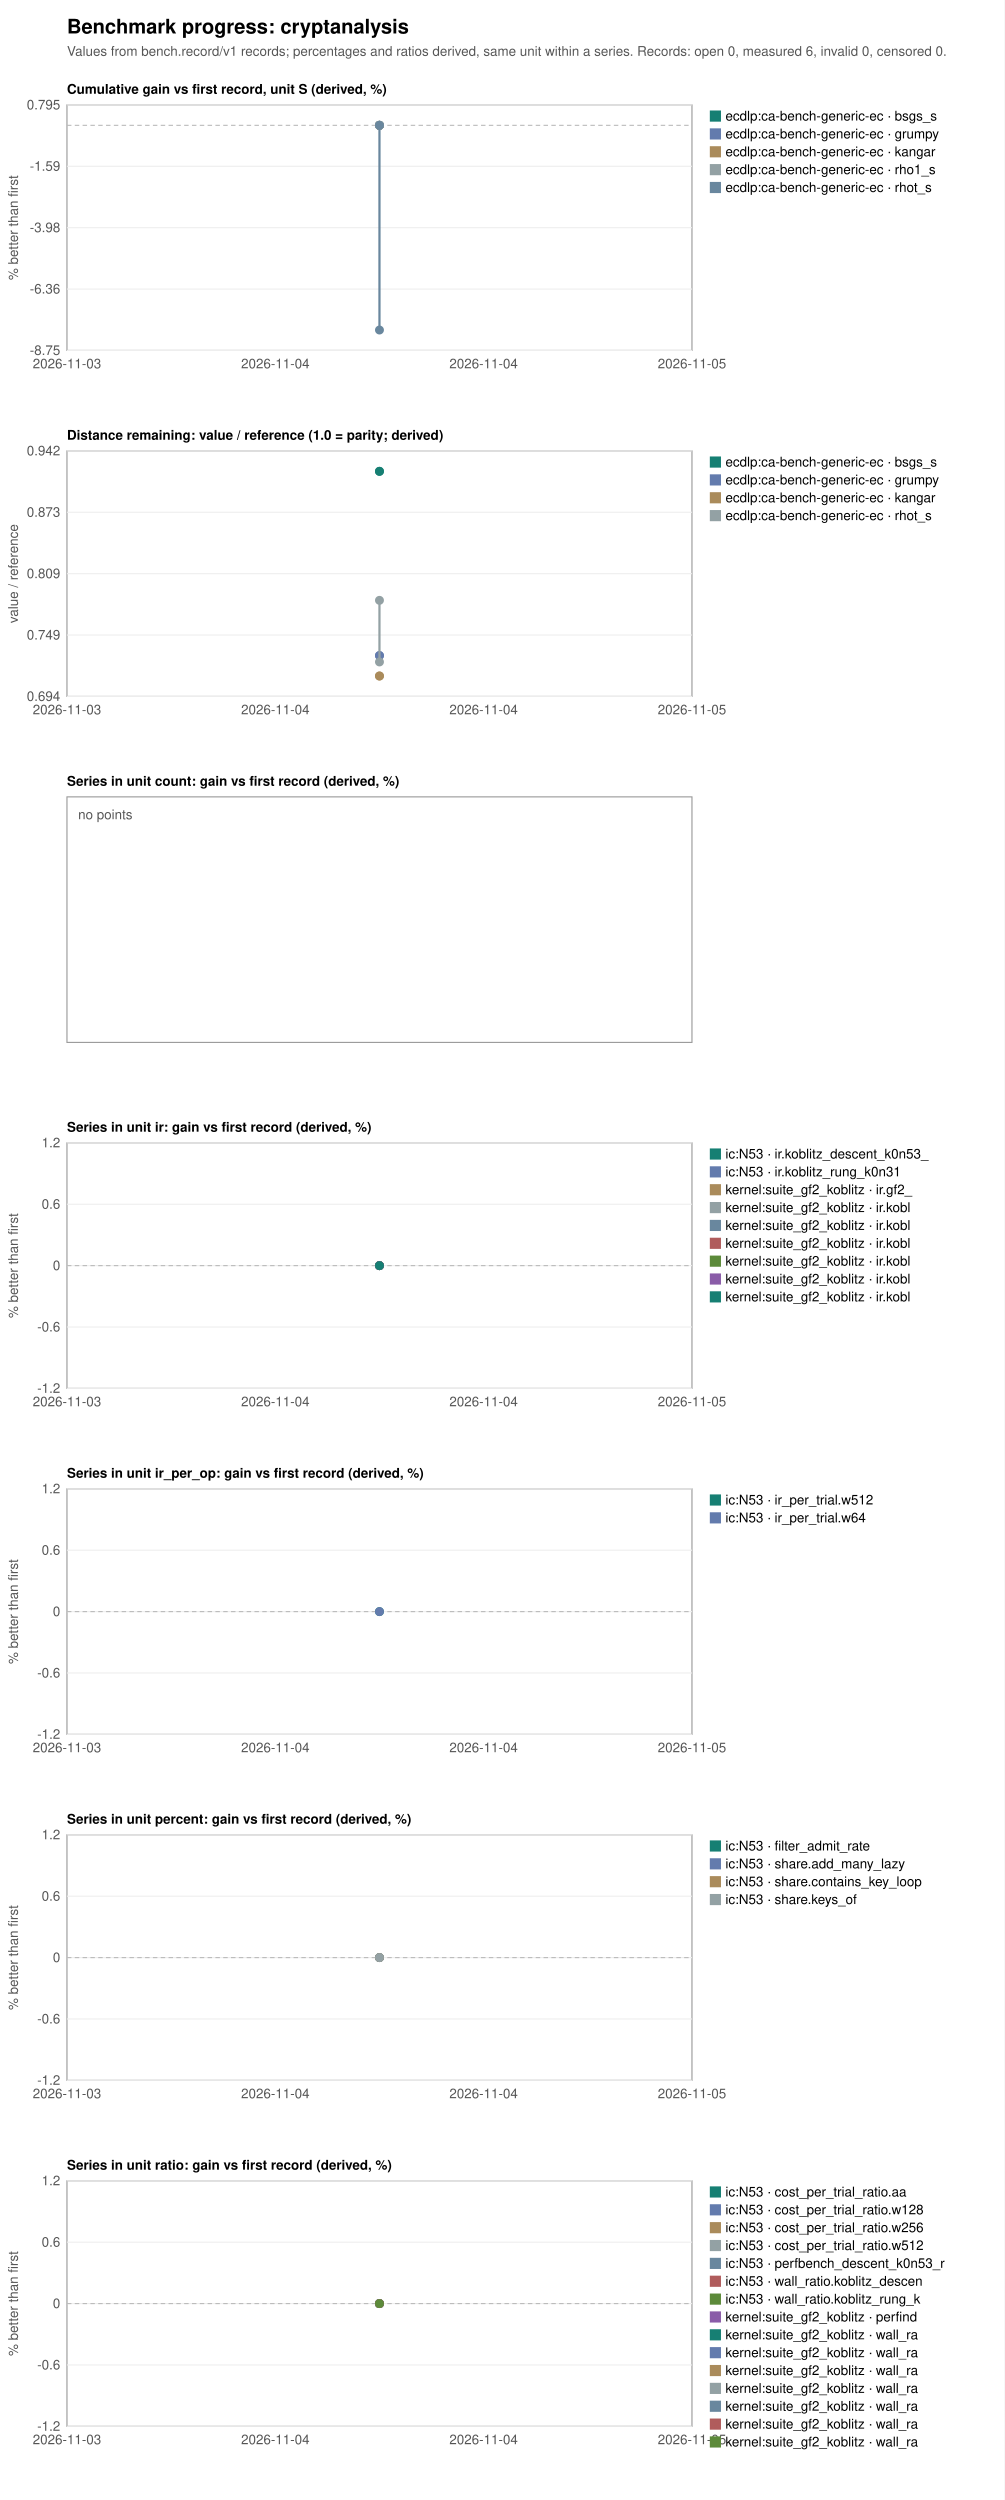
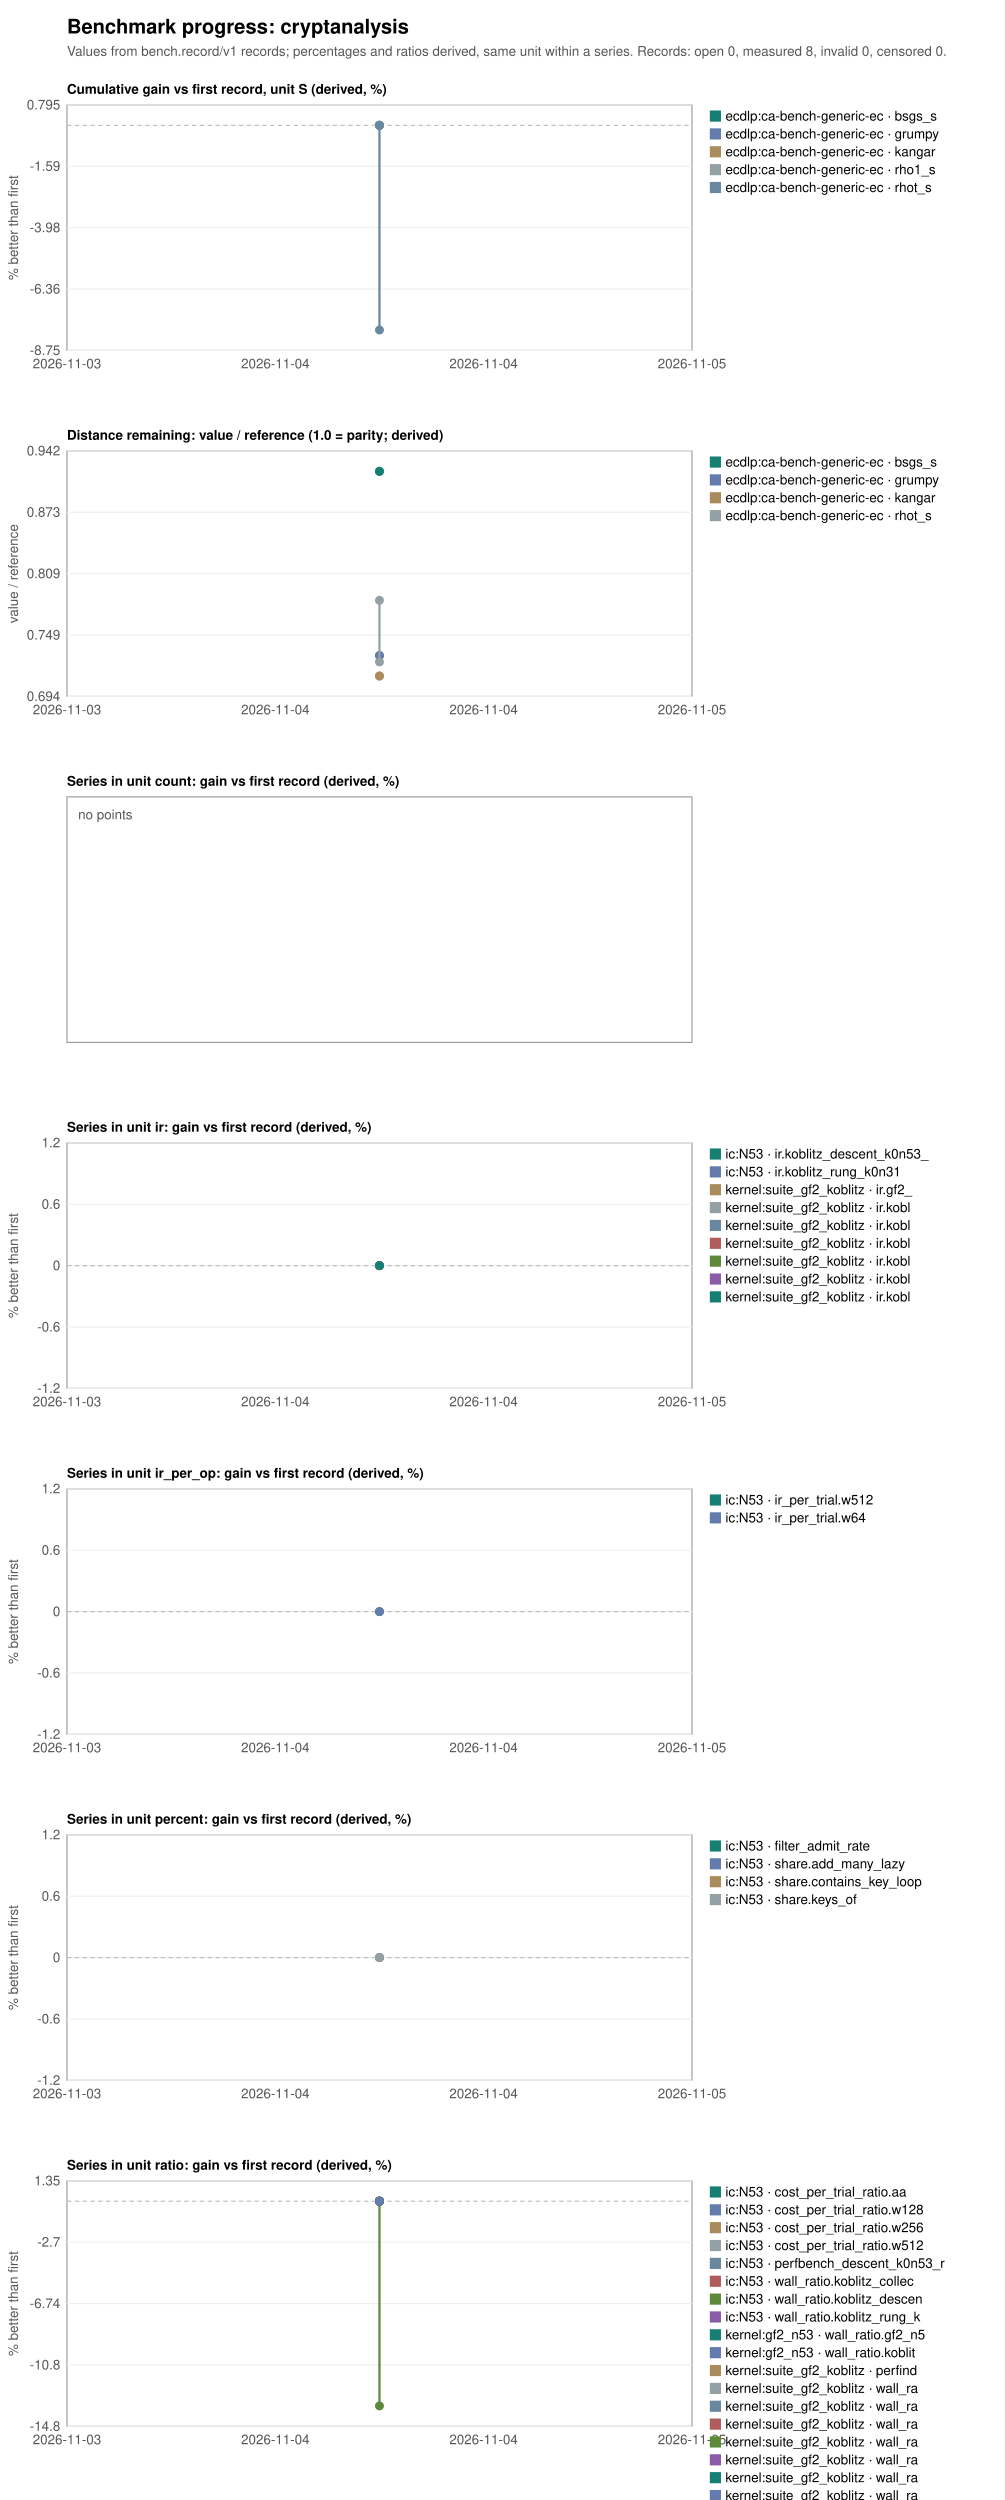
<svg xmlns="http://www.w3.org/2000/svg" width="900" height="2240" viewBox="0 0 900 2240" font-family="Helvetica, Arial, sans-serif" font-size="12">
  <rect width="900" height="2240" fill="white" />
  <text x="60" y="30" font-size="18" font-weight="bold">Benchmark progress: cryptanalysis</text>
-   <text x="60" y="50" fill="#555">Values from bench.record/v1 records; percentages and ratios derived, same unit within a series. Records: open 0, measured 6, invalid 0, censored 0.</text>
+   <text x="60" y="50" fill="#555">Values from bench.record/v1 records; percentages and ratios derived, same unit within a series. Records: open 0, measured 8, invalid 0, censored 0.</text>
  <text x="60" y="84" font-weight="bold">Cumulative gain vs first record, unit S (derived, %)</text>
  <rect x="60" y="94" width="560" height="220" fill="none" stroke="#999" />
  <line x1="60" y1="314.0" x2="620" y2="314.0" stroke="#eee" />
  <text x="54" y="318.0" text-anchor="end" fill="#555">-8.75</text>
  <line x1="60" y1="259.0" x2="620" y2="259.0" stroke="#eee" />
  <text x="54" y="263.0" text-anchor="end" fill="#555">-6.36</text>
  <line x1="60" y1="204.0" x2="620" y2="204.0" stroke="#eee" />
  <text x="54" y="208.0" text-anchor="end" fill="#555">-3.98</text>
  <line x1="60" y1="149.0" x2="620" y2="149.0" stroke="#eee" />
  <text x="54" y="153.0" text-anchor="end" fill="#555">-1.59</text>
  <line x1="60" y1="94.0" x2="620" y2="94.0" stroke="#eee" />
  <text x="54" y="98.0" text-anchor="end" fill="#555">0.795</text>
  <text x="60.0" y="330" text-anchor="middle" fill="#555">2026-11-03</text>
  <text x="246.7" y="330" text-anchor="middle" fill="#555">2026-11-04</text>
  <text x="433.3" y="330" text-anchor="middle" fill="#555">2026-11-04</text>
  <text x="620.0" y="330" text-anchor="middle" fill="#555">2026-11-05</text>
  <line x1="60" y1="112.3" x2="620" y2="112.3" stroke="#bbb" stroke-dasharray="4 3" />
  <text transform="translate(16,204.0) rotate(-90)" text-anchor="middle" fill="#555">% better than first</text>
  <polyline fill="none" stroke="#167f73" stroke-width="2" points="340.0,112.3 340.0,112.3" />
  <circle cx="340.0" cy="112.3" r="4" fill="#167f73" />
  <circle cx="340.0" cy="112.3" r="4" fill="#167f73" />
  <rect x="636" y="99" width="10" height="10" fill="#167f73" />
  <text x="650" y="108">ecdlp:ca-bench-generic-ec · bsgs_s</text>
  <polyline fill="none" stroke="#637bad" stroke-width="2" points="340.0,112.3 340.0,112.3" />
  <circle cx="340.0" cy="112.3" r="4" fill="#637bad" />
  <circle cx="340.0" cy="112.3" r="4" fill="#637bad" />
  <rect x="636" y="115" width="10" height="10" fill="#637bad" />
  <text x="650" y="124">ecdlp:ca-bench-generic-ec · grumpy</text>
  <polyline fill="none" stroke="#aa8b5b" stroke-width="2" points="340.0,112.3 340.0,112.3" />
  <circle cx="340.0" cy="112.3" r="4" fill="#aa8b5b" />
  <circle cx="340.0" cy="112.3" r="4" fill="#aa8b5b" />
  <rect x="636" y="131" width="10" height="10" fill="#aa8b5b" />
  <text x="650" y="140">ecdlp:ca-bench-generic-ec · kangar</text>
  <polyline fill="none" stroke="#93a1a4" stroke-width="2" points="340.0,112.3 340.0,112.3" />
  <circle cx="340.0" cy="112.3" r="4" fill="#93a1a4" />
  <circle cx="340.0" cy="112.3" r="4" fill="#93a1a4" />
  <rect x="636" y="147" width="10" height="10" fill="#93a1a4" />
  <text x="650" y="156">ecdlp:ca-bench-generic-ec · rho1_s</text>
  <polyline fill="none" stroke="#69879e" stroke-width="2" points="340.0,112.3 340.0,295.7" />
  <circle cx="340.0" cy="112.3" r="4" fill="#69879e" />
  <circle cx="340.0" cy="295.7" r="4" fill="#69879e" />
  <rect x="636" y="163" width="10" height="10" fill="#69879e" />
  <text x="650" y="172">ecdlp:ca-bench-generic-ec · rhot_s</text>
  <text x="60" y="394" font-weight="bold">Distance remaining: value / reference (1.0 = parity; derived)</text>
  <rect x="60" y="404" width="560" height="220" fill="none" stroke="#999" />
  <line x1="60" y1="624.0" x2="620" y2="624.0" stroke="#eee" />
  <text x="54" y="628.0" text-anchor="end" fill="#555">0.694</text>
  <line x1="60" y1="569.0" x2="620" y2="569.0" stroke="#eee" />
  <text x="54" y="573.0" text-anchor="end" fill="#555">0.749</text>
  <line x1="60" y1="514.0" x2="620" y2="514.0" stroke="#eee" />
  <text x="54" y="518.0" text-anchor="end" fill="#555">0.809</text>
  <line x1="60" y1="459.0" x2="620" y2="459.0" stroke="#eee" />
  <text x="54" y="463.0" text-anchor="end" fill="#555">0.873</text>
  <line x1="60" y1="404.0" x2="620" y2="404.0" stroke="#eee" />
  <text x="54" y="408.0" text-anchor="end" fill="#555">0.942</text>
  <text x="60.0" y="640" text-anchor="middle" fill="#555">2026-11-03</text>
  <text x="246.7" y="640" text-anchor="middle" fill="#555">2026-11-04</text>
  <text x="433.3" y="640" text-anchor="middle" fill="#555">2026-11-04</text>
  <text x="620.0" y="640" text-anchor="middle" fill="#555">2026-11-05</text>
  <text transform="translate(16,514.0) rotate(-90)" text-anchor="middle" fill="#555">value / reference</text>
  <polyline fill="none" stroke="#167f73" stroke-width="2" points="340.0,422.3 340.0,422.3" />
  <circle cx="340.0" cy="422.3" r="4" fill="#167f73" />
  <circle cx="340.0" cy="422.3" r="4" fill="#167f73" />
  <rect x="636" y="409" width="10" height="10" fill="#167f73" />
  <text x="650" y="418">ecdlp:ca-bench-generic-ec · bsgs_s</text>
  <polyline fill="none" stroke="#637bad" stroke-width="2" points="340.0,587.4 340.0,587.4" />
  <circle cx="340.0" cy="587.4" r="4" fill="#637bad" />
  <circle cx="340.0" cy="587.4" r="4" fill="#637bad" />
  <rect x="636" y="425" width="10" height="10" fill="#637bad" />
  <text x="650" y="434">ecdlp:ca-bench-generic-ec · grumpy</text>
  <polyline fill="none" stroke="#aa8b5b" stroke-width="2" points="340.0,605.7 340.0,605.7" />
  <circle cx="340.0" cy="605.7" r="4" fill="#aa8b5b" />
  <circle cx="340.0" cy="605.7" r="4" fill="#aa8b5b" />
  <rect x="636" y="441" width="10" height="10" fill="#aa8b5b" />
  <text x="650" y="450">ecdlp:ca-bench-generic-ec · kangar</text>
  <polyline fill="none" stroke="#93a1a4" stroke-width="2" points="340.0,593.1 340.0,537.9" />
  <circle cx="340.0" cy="593.1" r="4" fill="#93a1a4" />
  <circle cx="340.0" cy="537.9" r="4" fill="#93a1a4" />
  <rect x="636" y="457" width="10" height="10" fill="#93a1a4" />
  <text x="650" y="466">ecdlp:ca-bench-generic-ec · rhot_s</text>
  <text x="60" y="704" font-weight="bold">Series in unit count: gain vs first record (derived, %)</text>
  <rect x="60" y="714" width="560" height="220" fill="none" stroke="#999" />
  <text x="70" y="734" fill="#555">no points</text>
  <text x="60" y="1014" font-weight="bold">Series in unit ir: gain vs first record (derived, %)</text>
  <rect x="60" y="1024" width="560" height="220" fill="none" stroke="#999" />
  <line x1="60" y1="1244.0" x2="620" y2="1244.0" stroke="#eee" />
  <text x="54" y="1248.0" text-anchor="end" fill="#555">-1.2</text>
  <line x1="60" y1="1189.0" x2="620" y2="1189.0" stroke="#eee" />
  <text x="54" y="1193.0" text-anchor="end" fill="#555">-0.6</text>
  <line x1="60" y1="1134.0" x2="620" y2="1134.0" stroke="#eee" />
  <text x="54" y="1138.0" text-anchor="end" fill="#555">0</text>
  <line x1="60" y1="1079.0" x2="620" y2="1079.0" stroke="#eee" />
  <text x="54" y="1083.0" text-anchor="end" fill="#555">0.6</text>
  <line x1="60" y1="1024.0" x2="620" y2="1024.0" stroke="#eee" />
  <text x="54" y="1028.0" text-anchor="end" fill="#555">1.2</text>
  <text x="60.0" y="1260" text-anchor="middle" fill="#555">2026-11-03</text>
  <text x="246.7" y="1260" text-anchor="middle" fill="#555">2026-11-04</text>
  <text x="433.3" y="1260" text-anchor="middle" fill="#555">2026-11-04</text>
  <text x="620.0" y="1260" text-anchor="middle" fill="#555">2026-11-05</text>
  <line x1="60" y1="1134.0" x2="620" y2="1134.0" stroke="#bbb" stroke-dasharray="4 3" />
  <text transform="translate(16,1134.0) rotate(-90)" text-anchor="middle" fill="#555">% better than first</text>
  <circle cx="340.0" cy="1134.0" r="4" fill="#167f73" />
  <rect x="636" y="1029" width="10" height="10" fill="#167f73" />
  <text x="650" y="1038">ic:N53 · ir.koblitz_descent_k0n53_</text>
  <circle cx="340.0" cy="1134.0" r="4" fill="#637bad" />
  <rect x="636" y="1045" width="10" height="10" fill="#637bad" />
  <text x="650" y="1054">ic:N53 · ir.koblitz_rung_k0n31</text>
  <circle cx="340.0" cy="1134.0" r="4" fill="#aa8b5b" />
  <rect x="636" y="1061" width="10" height="10" fill="#aa8b5b" />
  <text x="650" y="1070">kernel:suite_gf2_koblitz · ir.gf2_</text>
  <circle cx="340.0" cy="1134.0" r="4" fill="#93a1a4" />
  <rect x="636" y="1077" width="10" height="10" fill="#93a1a4" />
  <text x="650" y="1086">kernel:suite_gf2_koblitz · ir.kobl</text>
  <circle cx="340.0" cy="1134.0" r="4" fill="#69879e" />
  <rect x="636" y="1093" width="10" height="10" fill="#69879e" />
  <text x="650" y="1102">kernel:suite_gf2_koblitz · ir.kobl</text>
  <circle cx="340.0" cy="1134.0" r="4" fill="#b05c5c" />
  <rect x="636" y="1109" width="10" height="10" fill="#b05c5c" />
  <text x="650" y="1118">kernel:suite_gf2_koblitz · ir.kobl</text>
  <circle cx="340.0" cy="1134.0" r="4" fill="#5c8a3a" />
  <rect x="636" y="1125" width="10" height="10" fill="#5c8a3a" />
  <text x="650" y="1134">kernel:suite_gf2_koblitz · ir.kobl</text>
  <circle cx="340.0" cy="1134.0" r="4" fill="#8a5ca8" />
  <rect x="636" y="1141" width="10" height="10" fill="#8a5ca8" />
  <text x="650" y="1150">kernel:suite_gf2_koblitz · ir.kobl</text>
  <circle cx="340.0" cy="1134.0" r="4" fill="#167f73" />
  <rect x="636" y="1157" width="10" height="10" fill="#167f73" />
  <text x="650" y="1166">kernel:suite_gf2_koblitz · ir.kobl</text>
  <text x="60" y="1324" font-weight="bold">Series in unit ir_per_op: gain vs first record (derived, %)</text>
  <rect x="60" y="1334" width="560" height="220" fill="none" stroke="#999" />
  <line x1="60" y1="1554.0" x2="620" y2="1554.0" stroke="#eee" />
  <text x="54" y="1558.0" text-anchor="end" fill="#555">-1.2</text>
  <line x1="60" y1="1499.0" x2="620" y2="1499.0" stroke="#eee" />
  <text x="54" y="1503.0" text-anchor="end" fill="#555">-0.6</text>
  <line x1="60" y1="1444.0" x2="620" y2="1444.0" stroke="#eee" />
  <text x="54" y="1448.0" text-anchor="end" fill="#555">0</text>
  <line x1="60" y1="1389.0" x2="620" y2="1389.0" stroke="#eee" />
  <text x="54" y="1393.0" text-anchor="end" fill="#555">0.6</text>
  <line x1="60" y1="1334.0" x2="620" y2="1334.0" stroke="#eee" />
  <text x="54" y="1338.0" text-anchor="end" fill="#555">1.2</text>
  <text x="60.0" y="1570" text-anchor="middle" fill="#555">2026-11-03</text>
  <text x="246.7" y="1570" text-anchor="middle" fill="#555">2026-11-04</text>
  <text x="433.3" y="1570" text-anchor="middle" fill="#555">2026-11-04</text>
  <text x="620.0" y="1570" text-anchor="middle" fill="#555">2026-11-05</text>
  <line x1="60" y1="1444.0" x2="620" y2="1444.0" stroke="#bbb" stroke-dasharray="4 3" />
  <text transform="translate(16,1444.0) rotate(-90)" text-anchor="middle" fill="#555">% better than first</text>
  <circle cx="340.0" cy="1444.0" r="4" fill="#167f73" />
  <rect x="636" y="1339" width="10" height="10" fill="#167f73" />
  <text x="650" y="1348">ic:N53 · ir_per_trial.w512</text>
  <circle cx="340.0" cy="1444.0" r="4" fill="#637bad" />
  <rect x="636" y="1355" width="10" height="10" fill="#637bad" />
  <text x="650" y="1364">ic:N53 · ir_per_trial.w64</text>
  <text x="60" y="1634" font-weight="bold">Series in unit percent: gain vs first record (derived, %)</text>
  <rect x="60" y="1644" width="560" height="220" fill="none" stroke="#999" />
  <line x1="60" y1="1864.0" x2="620" y2="1864.0" stroke="#eee" />
  <text x="54" y="1868.0" text-anchor="end" fill="#555">-1.2</text>
  <line x1="60" y1="1809.0" x2="620" y2="1809.0" stroke="#eee" />
  <text x="54" y="1813.0" text-anchor="end" fill="#555">-0.6</text>
  <line x1="60" y1="1754.0" x2="620" y2="1754.0" stroke="#eee" />
  <text x="54" y="1758.0" text-anchor="end" fill="#555">0</text>
  <line x1="60" y1="1699.0" x2="620" y2="1699.0" stroke="#eee" />
  <text x="54" y="1703.0" text-anchor="end" fill="#555">0.6</text>
  <line x1="60" y1="1644.0" x2="620" y2="1644.0" stroke="#eee" />
  <text x="54" y="1648.0" text-anchor="end" fill="#555">1.2</text>
  <text x="60.0" y="1880" text-anchor="middle" fill="#555">2026-11-03</text>
  <text x="246.7" y="1880" text-anchor="middle" fill="#555">2026-11-04</text>
  <text x="433.3" y="1880" text-anchor="middle" fill="#555">2026-11-04</text>
  <text x="620.0" y="1880" text-anchor="middle" fill="#555">2026-11-05</text>
  <line x1="60" y1="1754.0" x2="620" y2="1754.0" stroke="#bbb" stroke-dasharray="4 3" />
  <text transform="translate(16,1754.0) rotate(-90)" text-anchor="middle" fill="#555">% better than first</text>
  <circle cx="340.0" cy="1754.0" r="4" fill="#167f73" />
  <rect x="636" y="1649" width="10" height="10" fill="#167f73" />
  <text x="650" y="1658">ic:N53 · filter_admit_rate</text>
  <circle cx="340.0" cy="1754.0" r="4" fill="#637bad" />
  <rect x="636" y="1665" width="10" height="10" fill="#637bad" />
  <text x="650" y="1674">ic:N53 · share.add_many_lazy</text>
  <circle cx="340.0" cy="1754.0" r="4" fill="#aa8b5b" />
  <rect x="636" y="1681" width="10" height="10" fill="#aa8b5b" />
  <text x="650" y="1690">ic:N53 · share.contains_key_loop</text>
  <circle cx="340.0" cy="1754.0" r="4" fill="#93a1a4" />
  <rect x="636" y="1697" width="10" height="10" fill="#93a1a4" />
  <text x="650" y="1706">ic:N53 · share.keys_of</text>
  <text x="60" y="1944" font-weight="bold">Series in unit ratio: gain vs first record (derived, %)</text>
  <rect x="60" y="1954" width="560" height="220" fill="none" stroke="#999" />
  <line x1="60" y1="2174.0" x2="620" y2="2174.0" stroke="#eee" />
-   <text x="54" y="2178.0" text-anchor="end" fill="#555">-1.2</text>
+   <text x="54" y="2178.0" text-anchor="end" fill="#555">-14.8</text>
  <line x1="60" y1="2119.0" x2="620" y2="2119.0" stroke="#eee" />
-   <text x="54" y="2123.0" text-anchor="end" fill="#555">-0.6</text>
+   <text x="54" y="2123.0" text-anchor="end" fill="#555">-10.8</text>
  <line x1="60" y1="2064.0" x2="620" y2="2064.0" stroke="#eee" />
-   <text x="54" y="2068.0" text-anchor="end" fill="#555">0</text>
+   <text x="54" y="2068.0" text-anchor="end" fill="#555">-6.74</text>
  <line x1="60" y1="2009.0" x2="620" y2="2009.0" stroke="#eee" />
-   <text x="54" y="2013.0" text-anchor="end" fill="#555">0.6</text>
+   <text x="54" y="2013.0" text-anchor="end" fill="#555">-2.7</text>
  <line x1="60" y1="1954.0" x2="620" y2="1954.0" stroke="#eee" />
-   <text x="54" y="1958.0" text-anchor="end" fill="#555">1.2</text>
+   <text x="54" y="1958.0" text-anchor="end" fill="#555">1.35</text>
  <text x="60.0" y="2190" text-anchor="middle" fill="#555">2026-11-03</text>
  <text x="246.7" y="2190" text-anchor="middle" fill="#555">2026-11-04</text>
  <text x="433.3" y="2190" text-anchor="middle" fill="#555">2026-11-04</text>
  <text x="620.0" y="2190" text-anchor="middle" fill="#555">2026-11-05</text>
-   <line x1="60" y1="2064.0" x2="620" y2="2064.0" stroke="#bbb" stroke-dasharray="4 3" />
+   <line x1="60" y1="1972.3" x2="620" y2="1972.3" stroke="#bbb" stroke-dasharray="4 3" />
  <text transform="translate(16,2064.0) rotate(-90)" text-anchor="middle" fill="#555">% better than first</text>
-   <circle cx="340.0" cy="2064.0" r="4" fill="#167f73" />
+   <circle cx="340.0" cy="1972.3" r="4" fill="#167f73" />
  <rect x="636" y="1959" width="10" height="10" fill="#167f73" />
  <text x="650" y="1968">ic:N53 · cost_per_trial_ratio.aa</text>
-   <circle cx="340.0" cy="2064.0" r="4" fill="#637bad" />
+   <circle cx="340.0" cy="1972.3" r="4" fill="#637bad" />
  <rect x="636" y="1975" width="10" height="10" fill="#637bad" />
  <text x="650" y="1984">ic:N53 · cost_per_trial_ratio.w128</text>
-   <circle cx="340.0" cy="2064.0" r="4" fill="#aa8b5b" />
+   <circle cx="340.0" cy="1972.3" r="4" fill="#aa8b5b" />
  <rect x="636" y="1991" width="10" height="10" fill="#aa8b5b" />
  <text x="650" y="2000">ic:N53 · cost_per_trial_ratio.w256</text>
-   <circle cx="340.0" cy="2064.0" r="4" fill="#93a1a4" />
+   <circle cx="340.0" cy="1972.3" r="4" fill="#93a1a4" />
  <rect x="636" y="2007" width="10" height="10" fill="#93a1a4" />
  <text x="650" y="2016">ic:N53 · cost_per_trial_ratio.w512</text>
-   <circle cx="340.0" cy="2064.0" r="4" fill="#69879e" />
+   <circle cx="340.0" cy="1972.3" r="4" fill="#69879e" />
  <rect x="636" y="2023" width="10" height="10" fill="#69879e" />
  <text x="650" y="2032">ic:N53 · perfbench_descent_k0n53_r</text>
-   <circle cx="340.0" cy="2064.0" r="4" fill="#b05c5c" />
+   <circle cx="340.0" cy="1972.3" r="4" fill="#b05c5c" />
  <rect x="636" y="2039" width="10" height="10" fill="#b05c5c" />
-   <text x="650" y="2048">ic:N53 · wall_ratio.koblitz_descen</text>
-   <circle cx="340.0" cy="2064.0" r="4" fill="#5c8a3a" />
+   <text x="650" y="2048">ic:N53 · wall_ratio.koblitz_collec</text>
+   <polyline fill="none" stroke="#5c8a3a" stroke-width="2" points="340.0,1972.3 340.0,2155.7" />
+   <circle cx="340.0" cy="1972.3" r="4" fill="#5c8a3a" />
+   <circle cx="340.0" cy="2155.7" r="4" fill="#5c8a3a" />
  <rect x="636" y="2055" width="10" height="10" fill="#5c8a3a" />
-   <text x="650" y="2064">ic:N53 · wall_ratio.koblitz_rung_k</text>
-   <circle cx="340.0" cy="2064.0" r="4" fill="#8a5ca8" />
+   <text x="650" y="2064">ic:N53 · wall_ratio.koblitz_descen</text>
+   <circle cx="340.0" cy="1972.3" r="4" fill="#8a5ca8" />
  <rect x="636" y="2071" width="10" height="10" fill="#8a5ca8" />
-   <text x="650" y="2080">kernel:suite_gf2_koblitz · perfind</text>
-   <circle cx="340.0" cy="2064.0" r="4" fill="#167f73" />
+   <text x="650" y="2080">ic:N53 · wall_ratio.koblitz_rung_k</text>
+   <circle cx="340.0" cy="1972.3" r="4" fill="#167f73" />
  <rect x="636" y="2087" width="10" height="10" fill="#167f73" />
-   <text x="650" y="2096">kernel:suite_gf2_koblitz · wall_ra</text>
-   <circle cx="340.0" cy="2064.0" r="4" fill="#637bad" />
+   <text x="650" y="2096">kernel:gf2_n53 · wall_ratio.gf2_n5</text>
+   <circle cx="340.0" cy="1972.3" r="4" fill="#637bad" />
  <rect x="636" y="2103" width="10" height="10" fill="#637bad" />
-   <text x="650" y="2112">kernel:suite_gf2_koblitz · wall_ra</text>
-   <circle cx="340.0" cy="2064.0" r="4" fill="#aa8b5b" />
+   <text x="650" y="2112">kernel:gf2_n53 · wall_ratio.koblit</text>
+   <circle cx="340.0" cy="1972.3" r="4" fill="#aa8b5b" />
  <rect x="636" y="2119" width="10" height="10" fill="#aa8b5b" />
-   <text x="650" y="2128">kernel:suite_gf2_koblitz · wall_ra</text>
-   <circle cx="340.0" cy="2064.0" r="4" fill="#93a1a4" />
+   <text x="650" y="2128">kernel:suite_gf2_koblitz · perfind</text>
+   <circle cx="340.0" cy="1972.3" r="4" fill="#93a1a4" />
  <rect x="636" y="2135" width="10" height="10" fill="#93a1a4" />
  <text x="650" y="2144">kernel:suite_gf2_koblitz · wall_ra</text>
-   <circle cx="340.0" cy="2064.0" r="4" fill="#69879e" />
+   <circle cx="340.0" cy="1972.3" r="4" fill="#69879e" />
  <rect x="636" y="2151" width="10" height="10" fill="#69879e" />
  <text x="650" y="2160">kernel:suite_gf2_koblitz · wall_ra</text>
-   <circle cx="340.0" cy="2064.0" r="4" fill="#b05c5c" />
+   <circle cx="340.0" cy="1972.3" r="4" fill="#b05c5c" />
  <rect x="636" y="2167" width="10" height="10" fill="#b05c5c" />
  <text x="650" y="2176">kernel:suite_gf2_koblitz · wall_ra</text>
-   <circle cx="340.0" cy="2064.0" r="4" fill="#5c8a3a" />
+   <circle cx="340.0" cy="1972.3" r="4" fill="#5c8a3a" />
  <rect x="636" y="2183" width="10" height="10" fill="#5c8a3a" />
  <text x="650" y="2192">kernel:suite_gf2_koblitz · wall_ra</text>
+   <circle cx="340.0" cy="1972.3" r="4" fill="#8a5ca8" />
+   <rect x="636" y="2199" width="10" height="10" fill="#8a5ca8" />
+   <text x="650" y="2208">kernel:suite_gf2_koblitz · wall_ra</text>
+   <circle cx="340.0" cy="1972.3" r="4" fill="#167f73" />
+   <rect x="636" y="2215" width="10" height="10" fill="#167f73" />
+   <text x="650" y="2224">kernel:suite_gf2_koblitz · wall_ra</text>
+   <circle cx="340.0" cy="1972.3" r="4" fill="#637bad" />
+   <rect x="636" y="2231" width="10" height="10" fill="#637bad" />
+   <text x="650" y="2240">kernel:suite_gf2_koblitz · wall_ra</text>
</svg>
